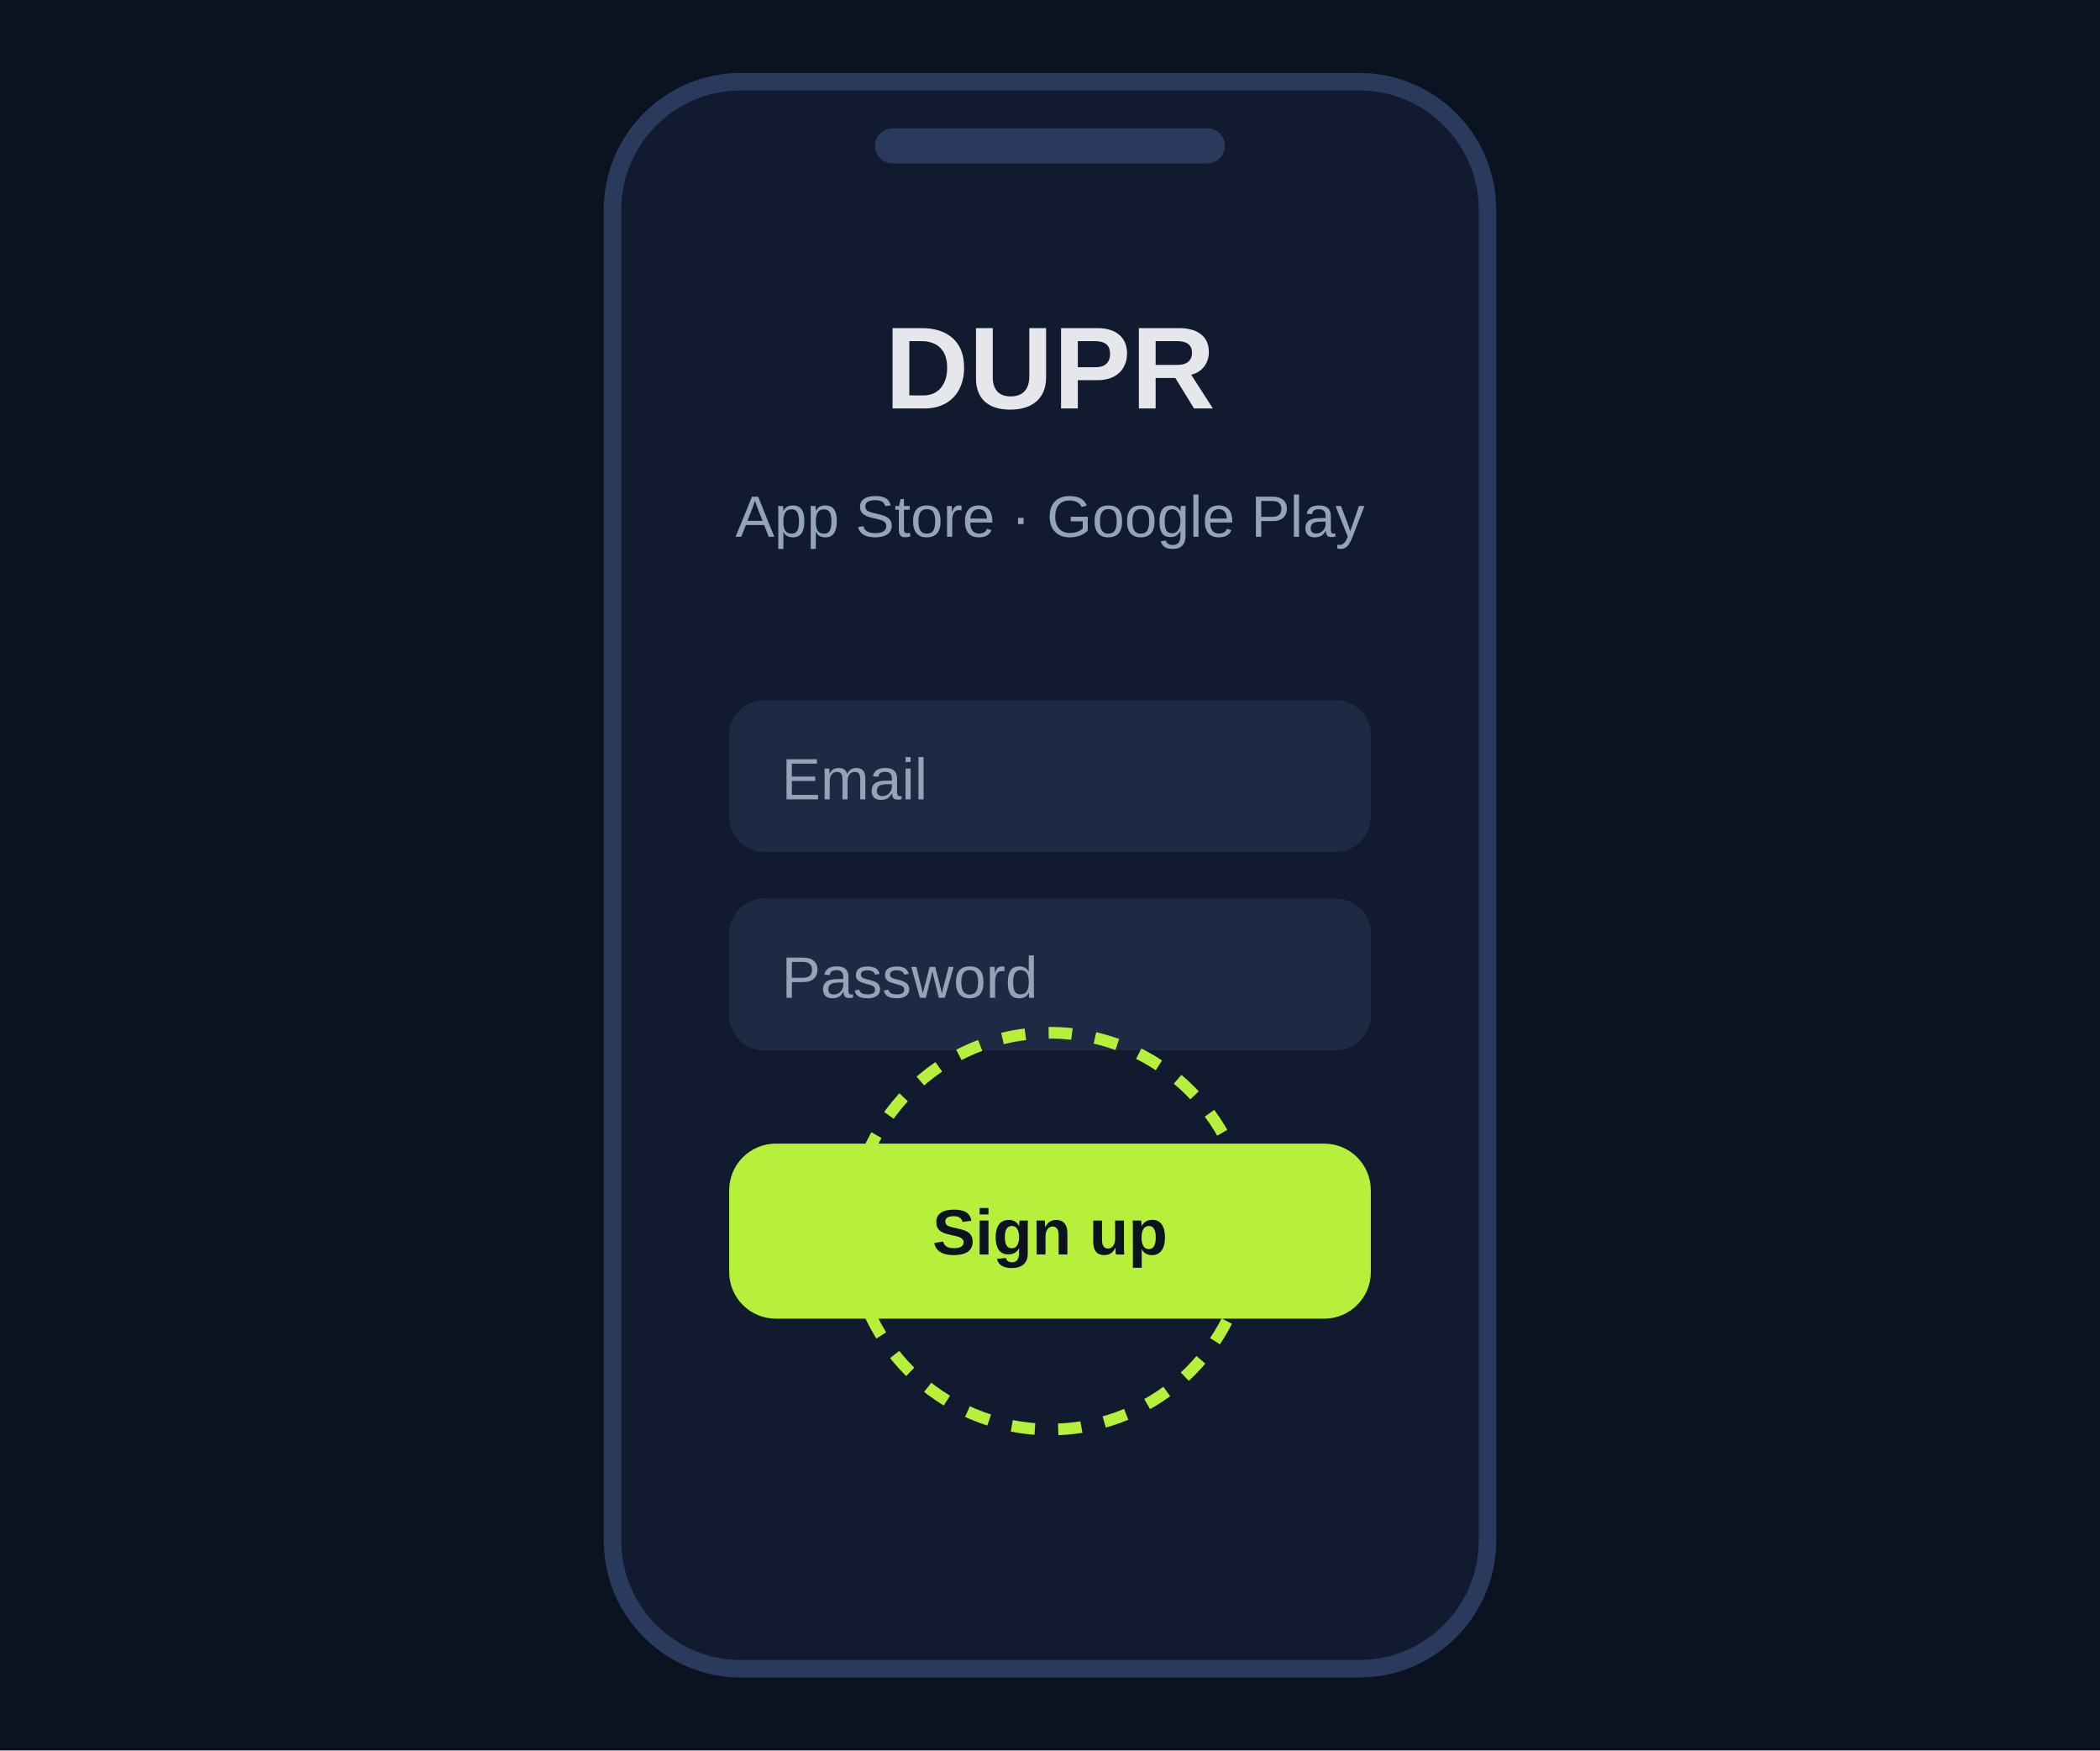
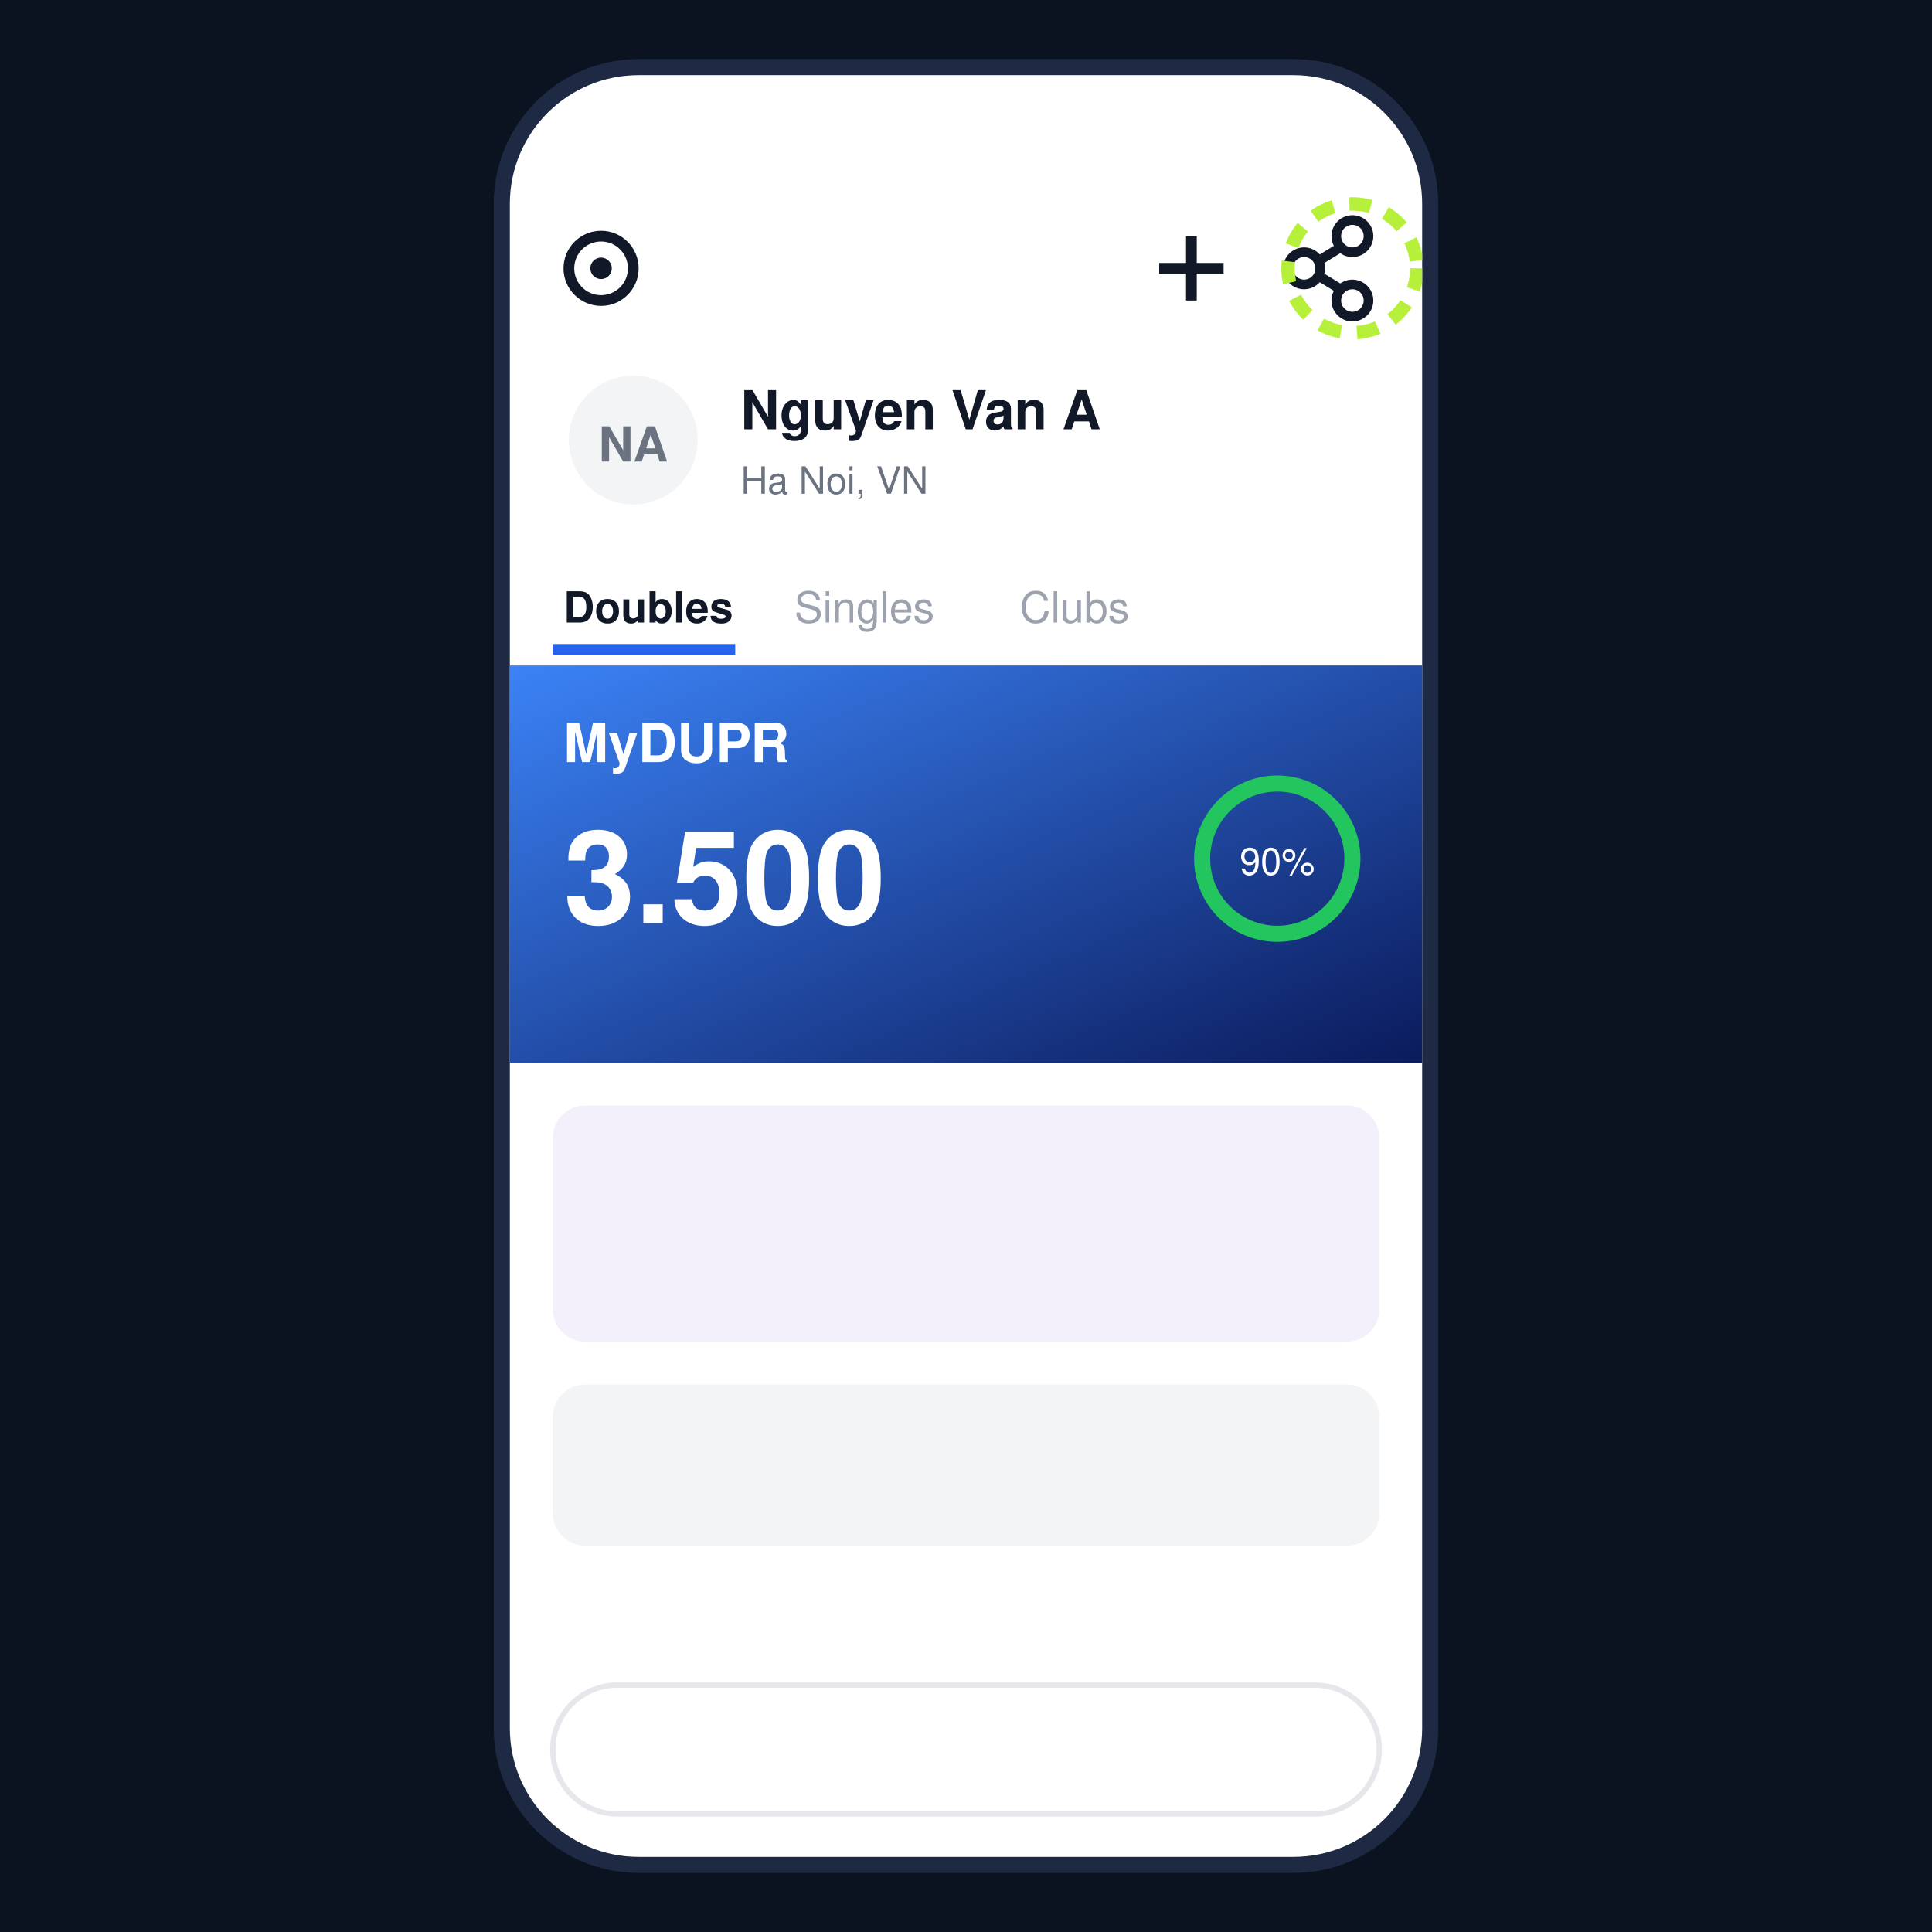
- <svg xmlns="http://www.w3.org/2000/svg" viewBox="0 0 360 300" role="img" aria-label="Bước 1: tạo tài khoản DUPR">
-   <rect width="360" height="300" fill="#0B1220" />
-   <rect x="105" y="14" width="150" height="272" rx="22" fill="#111A2E" stroke="#2A3A5C" stroke-width="3" />
-   <rect x="150" y="22" width="60" height="6" rx="3" fill="#2A3A5C" />
-   <text x="180" y="70" fill="#E5E7EB" font-family="Segoe UI,Arial" font-size="20" font-weight="700" text-anchor="middle">DUPR</text>
-   <text x="180" y="92" fill="#94A3B8" font-family="Segoe UI,Arial" font-size="10" text-anchor="middle">App Store · Google Play</text>
-   <rect x="125" y="120" width="110" height="26" rx="6" fill="#1E2A44" />
-   <text x="134" y="137" fill="#94A3B8" font-family="Segoe UI,Arial" font-size="10">Email</text>
-   <rect x="125" y="154" width="110" height="26" rx="6" fill="#1E2A44" />
-   <text x="134" y="171" fill="#94A3B8" font-family="Segoe UI,Arial" font-size="10">Password</text>
-   <rect x="125" y="196" width="110" height="30" rx="8" fill="#B6F03B" />
-   <text x="180" y="215" fill="#0B1220" font-family="Segoe UI,Arial" font-size="11" font-weight="700" text-anchor="middle">Sign up</text>
-   <circle cx="180" cy="211" r="34" fill="none" stroke="#B6F03B" stroke-width="2" stroke-dasharray="4 4" />
+ <svg xmlns="http://www.w3.org/2000/svg" viewBox="0 0 360 360" role="img" aria-label="Bước 1: bấm nút chia sẻ ở góc trên bên phải">
+   <rect width="360" height="360" fill="#0B1220" />
+   <defs>
+     <clipPath id="scr">
+       <rect x="95" y="14" width="170" height="332" rx="24" />
+     </clipPath>
+   </defs>
+   <rect x="92" y="11" width="176" height="338" rx="27" fill="#1E2A44" />
+   <g clip-path="url(#scr)">
+     <rect x="95" y="14" width="170" height="332" fill="#FFFFFF" />
+     <circle cx="112" cy="50" r="6" fill="none" stroke="#111827" stroke-width="2" />
+     <circle cx="112" cy="50" r="2" fill="#111827" />
+     <path d="M222 44v12M216 50h12" stroke="#111827" stroke-width="2" />
+     <g stroke="#111827" stroke-width="1.8" fill="none">
+       <circle cx="252" cy="44" r="3" />
+       <circle cx="243" cy="50" r="3" />
+       <circle cx="252" cy="56" r="3" />
+       <path d="M245.7 48.6l3.6-2.2M245.7 51.4l3.6 2.2" />
+     </g>
+     <circle cx="118" cy="82" r="12" fill="#F3F4F6" />
+     <text x="118" y="86" font-family="Segoe UI,Helvetica,Arial,sans-serif" font-size="9" font-weight="700" fill="#6B7280" text-anchor="middle">NA</text>
+     <text x="138" y="80" font-family="Segoe UI,Helvetica,Arial,sans-serif" font-size="10" font-weight="700" fill="#111827">Nguyen Van A</text>
+     <text x="138" y="92" font-family="Segoe UI,Helvetica,Arial,sans-serif" font-size="7" fill="#6B7280">Ha Noi, VN</text>
+     <text x="105" y="116" font-family="Segoe UI,Helvetica,Arial,sans-serif" font-size="8" font-weight="600" fill="#111827">Doubles</text>
+     <text x="148" y="116" font-family="Segoe UI,Helvetica,Arial,sans-serif" font-size="8" fill="#9CA3AF">Singles</text>
+     <text x="190" y="116" font-family="Segoe UI,Helvetica,Arial,sans-serif" font-size="8" fill="#9CA3AF">Clubs</text>
+     <rect x="103" y="120" width="34" height="2" fill="#2563EB" />
+     <defs>
+       <linearGradient id="g" x1="0" y1="0" x2="1" y2="1">
+         <stop offset="0" stop-color="#3B82F6" />
+         <stop offset="1" stop-color="#0B1B5C" />
+       </linearGradient>
+     </defs>
+     <rect x="95" y="124" width="170" height="74" fill="url(#g)" />
+     <text x="105" y="142" font-family="Segoe UI,Helvetica,Arial,sans-serif" font-size="10" font-weight="800" fill="#FFFFFF">MyDUPR</text>
+     <text x="105" y="172" font-family="Segoe UI,Helvetica,Arial,sans-serif" font-size="24" font-weight="800" fill="#FFFFFF">3.500</text>
+     <circle cx="238" cy="160" r="14" fill="none" stroke="#22C55E" stroke-width="3" />
+     <text x="238" y="163" font-family="Segoe UI,Helvetica,Arial,sans-serif" font-size="7" fill="#FFFFFF" text-anchor="middle">90%</text>
+     <rect x="103" y="206" width="154" height="44" rx="6" fill="#F3F0FB" />
+     <rect x="103" y="258" width="154" height="30" rx="6" fill="#F3F4F6" />
+     <rect x="103" y="314" width="154" height="24" rx="12" fill="#FFFFFF" stroke="#E5E7EB" />
+     <circle cx="252" cy="50" r="12" fill="none" stroke="#B6F03B" stroke-width="2.5" stroke-dasharray="4 3" />
+   </g>
</svg>
